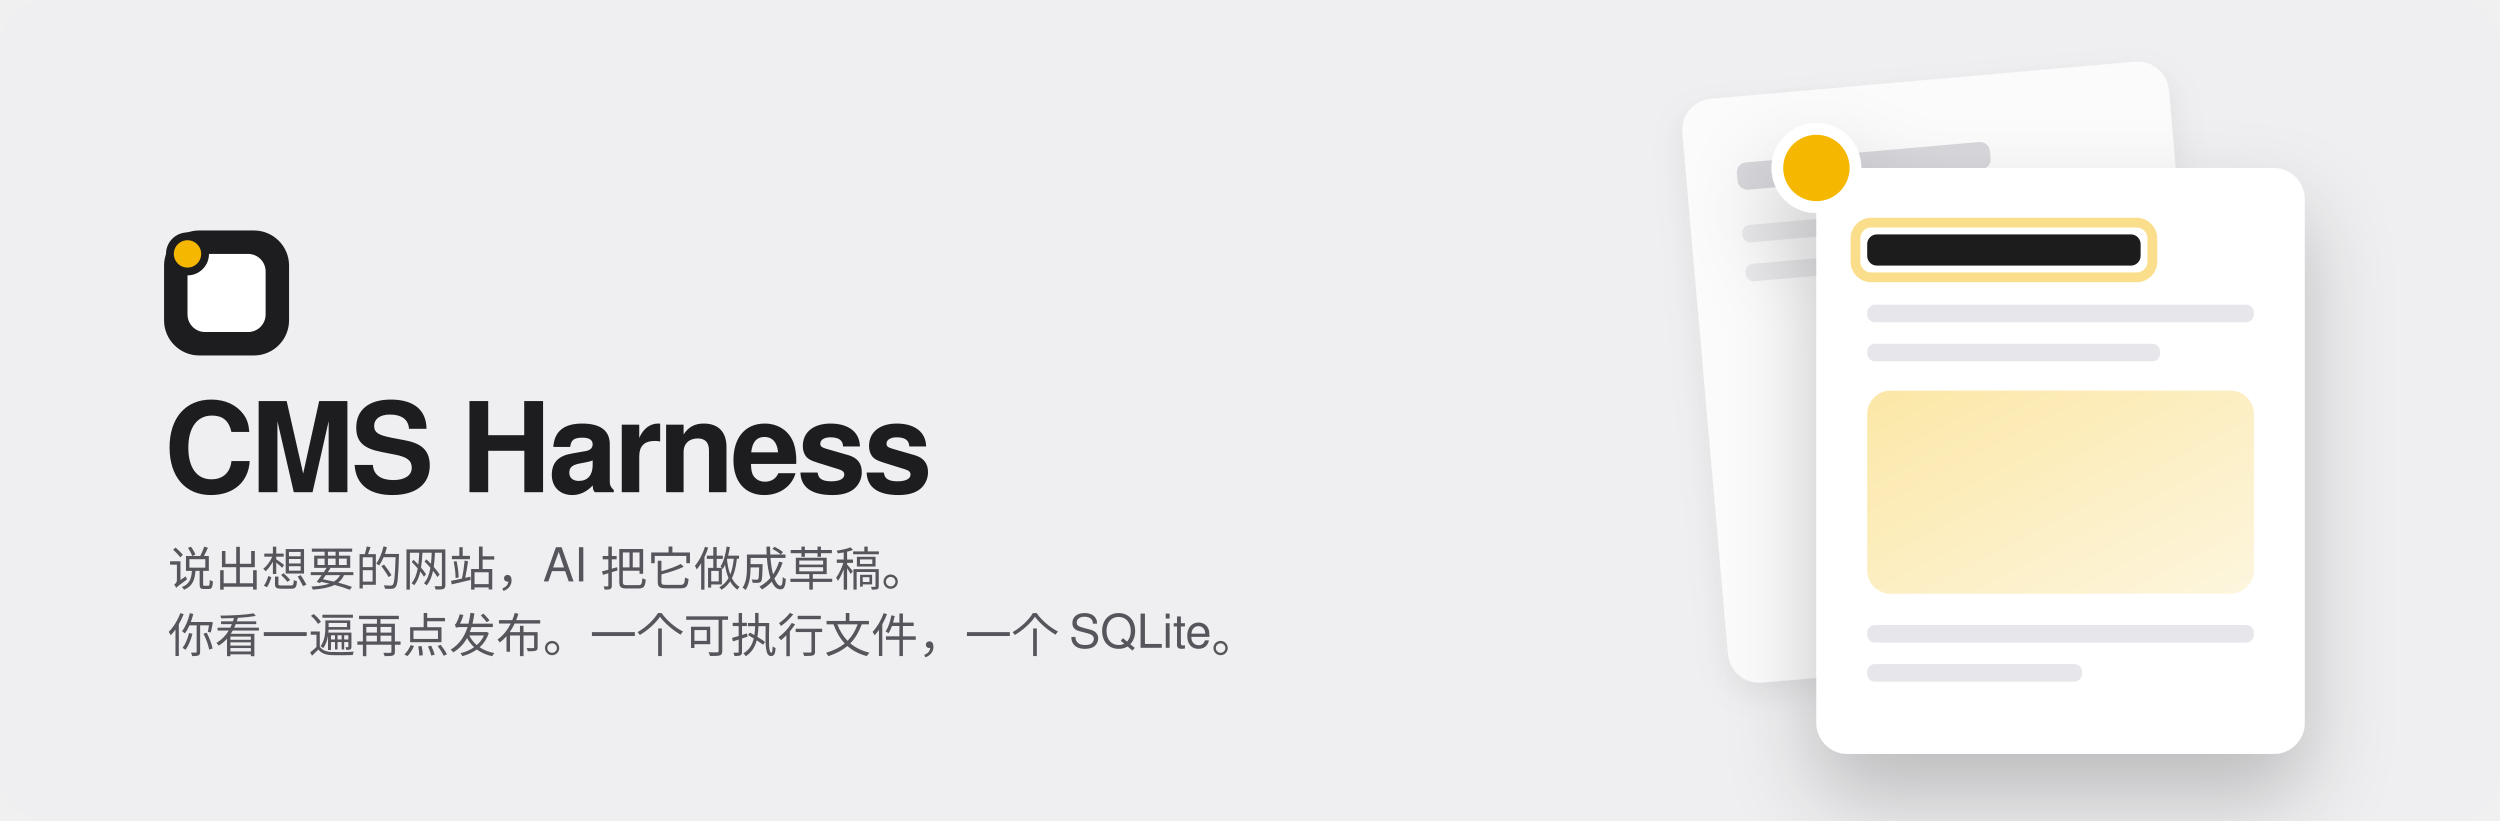
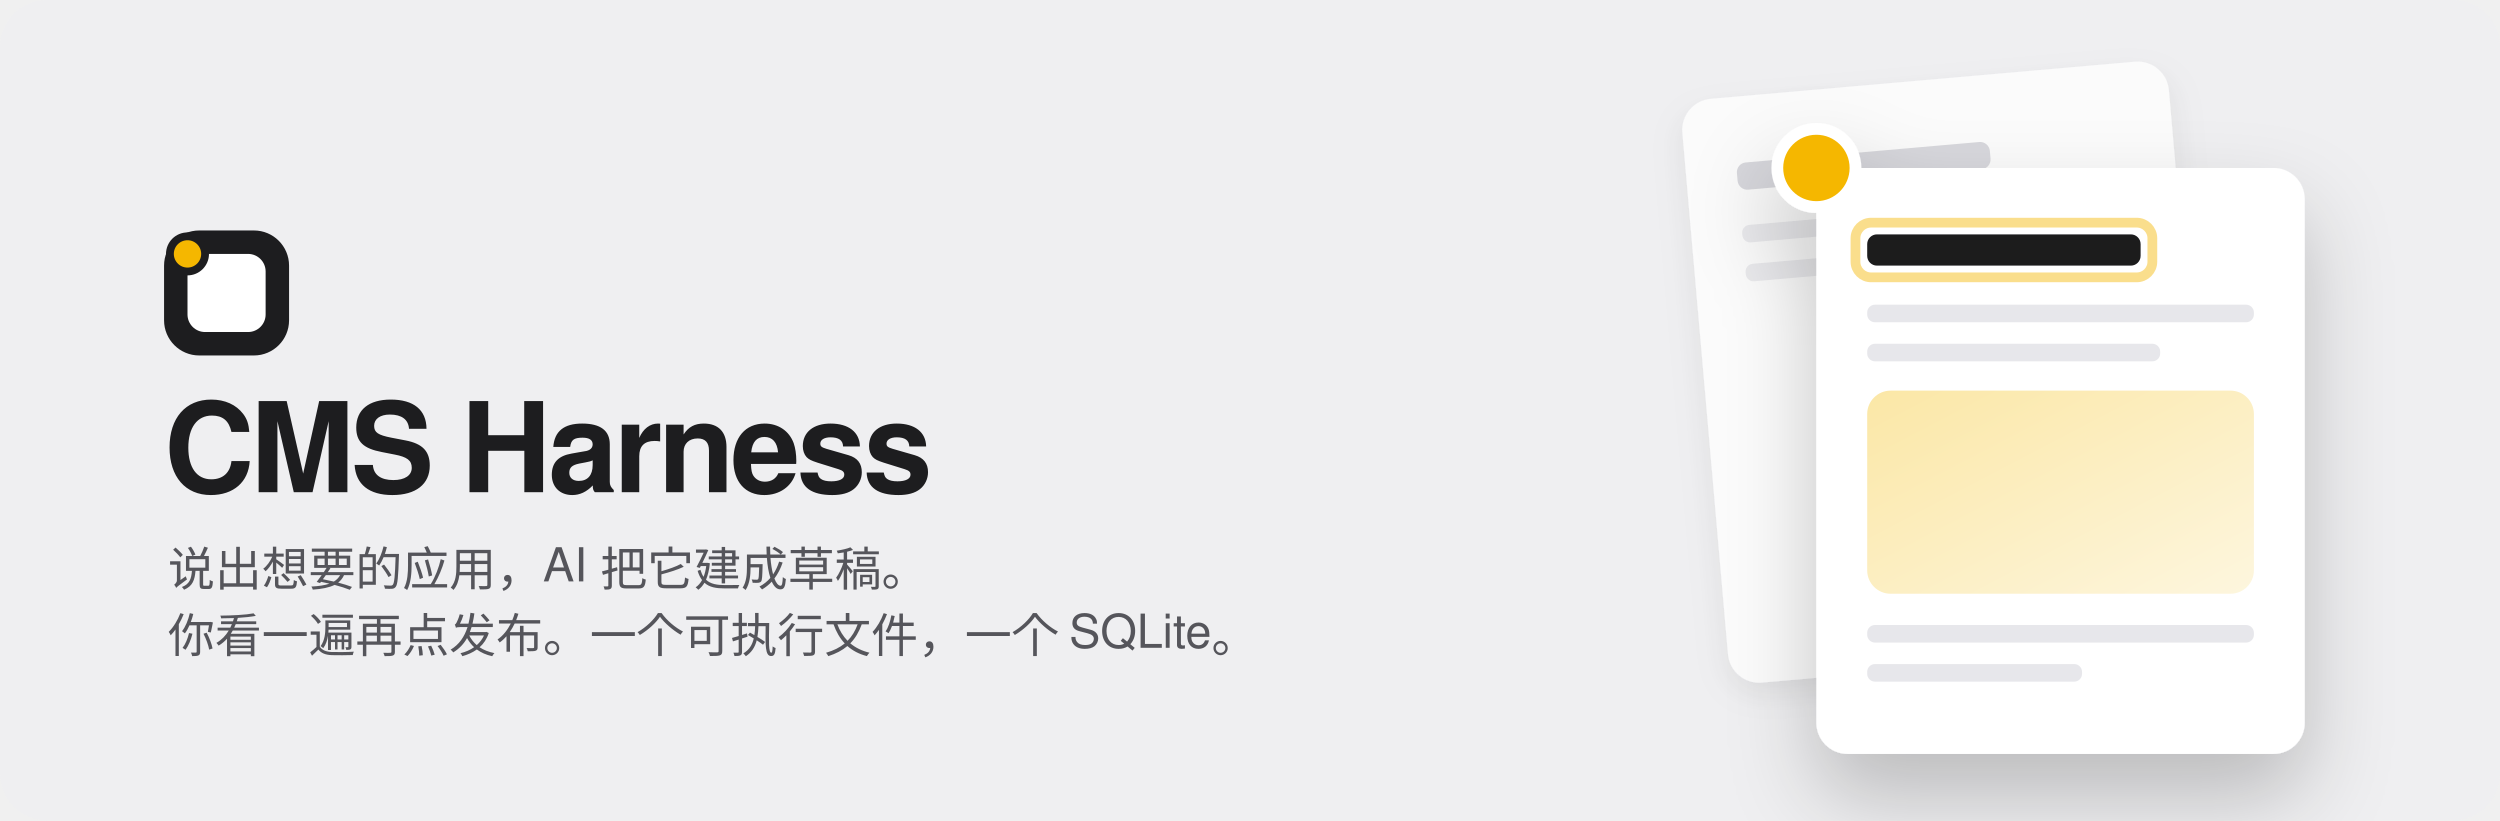
<svg xmlns="http://www.w3.org/2000/svg" width="1280" height="420" viewBox="0 0 1280 420" role="img" aria-label="CMS Harness">
  <defs>
    <linearGradient id="pic" x1="0" y1="0" x2="1" y2="1">
      <stop offset="0" stop-color="#fbe7a6" />
      <stop offset="1" stop-color="#fdf6de" />
    </linearGradient>
    <filter id="lift" x="-30%" y="-30%" width="160%" height="170%">
      <feDropShadow dx="0" dy="22" stdDeviation="22" flood-color="#10101a" flood-opacity=".22" />
    </filter>
    <filter id="soft" x="-30%" y="-30%" width="160%" height="170%">
      <feDropShadow dx="0" dy="6" stdDeviation="8" flood-color="#10101a" flood-opacity=".10" />
    </filter>
  </defs>
  <rect width="1280" height="420" rx="24" fill="#efeff1" />
  <g transform="translate(84 118)">
    <rect width="64" height="64" rx="18" fill="#1d1d1f" />
    <rect x="12" y="12" width="40" height="40" rx="9" fill="#fff" />
    <circle cx="12" cy="12" r="9" fill="#f5b700" stroke="#1d1d1f" stroke-width="4" />
  </g>
  <text x="84" y="252" font-family="-apple-system, BlinkMacSystemFont, 'Segoe UI', 'PingFang SC', Helvetica, Arial, sans-serif" font-size="64" font-weight="700" letter-spacing="-2" fill="#1d1d1f">CMS Harness</text>
-   <text x="86" y="300" font-family="-apple-system, BlinkMacSystemFont, 'Segoe UI', 'PingFang SC', Helvetica, Arial, sans-serif" font-size="24" fill="#55555b">说出想要的网站，AI 把它做成草稿。</text>
+   <text x="86" y="300" font-family="-apple-system, BlinkMacSystemFont, 'Segoe UI', 'PingFang SC', Helvetica, Arial, sans-serif" font-size="24" fill="#55555b">说出想要的应用，AI 把它建成草稿。</text>
  <text x="86" y="334" font-family="-apple-system, BlinkMacSystemFont, 'Segoe UI', 'PingFang SC', Helvetica, Arial, sans-serif" font-size="24" fill="#55555b">你看一遍再点发布。一个可执行文件，一个 SQLite。</text>
  <g transform="translate(860 52) rotate(-5)" opacity=".75" filter="url(#soft)">
    <rect width="250" height="300" rx="16" fill="#fff" />
    <rect x="26" y="34" width="130" height="14" rx="5" fill="#cfcfd5" />
    <rect x="26" y="66" width="198" height="9" rx="4" fill="#e7e7eb" />
    <rect x="26" y="86" width="160" height="9" rx="4" fill="#e7e7eb" />
  </g>
  <g transform="translate(930 86)" filter="url(#lift)">
    <rect width="250" height="300" rx="16" fill="#fff" />
    <rect x="26" y="34" width="140" height="16" rx="5" fill="#1d1d1f" />
    <rect x="20" y="28" width="152" height="28" rx="8" fill="none" stroke="#f5b700" stroke-opacity=".45" stroke-width="5" />
    <rect x="26" y="70" width="198" height="9" rx="4" fill="#e7e7eb" />
    <rect x="26" y="90" width="150" height="9" rx="4" fill="#e7e7eb" />
    <rect x="26" y="114" width="198" height="104" rx="12" fill="url(#pic)" />
    <rect x="26" y="234" width="198" height="9" rx="4" fill="#e7e7eb" />
    <rect x="26" y="254" width="110" height="9" rx="4" fill="#e7e7eb" />
    <circle cx="0" cy="0" r="20" fill="#f5b700" stroke="#fff" stroke-width="6" />
  </g>
</svg>
